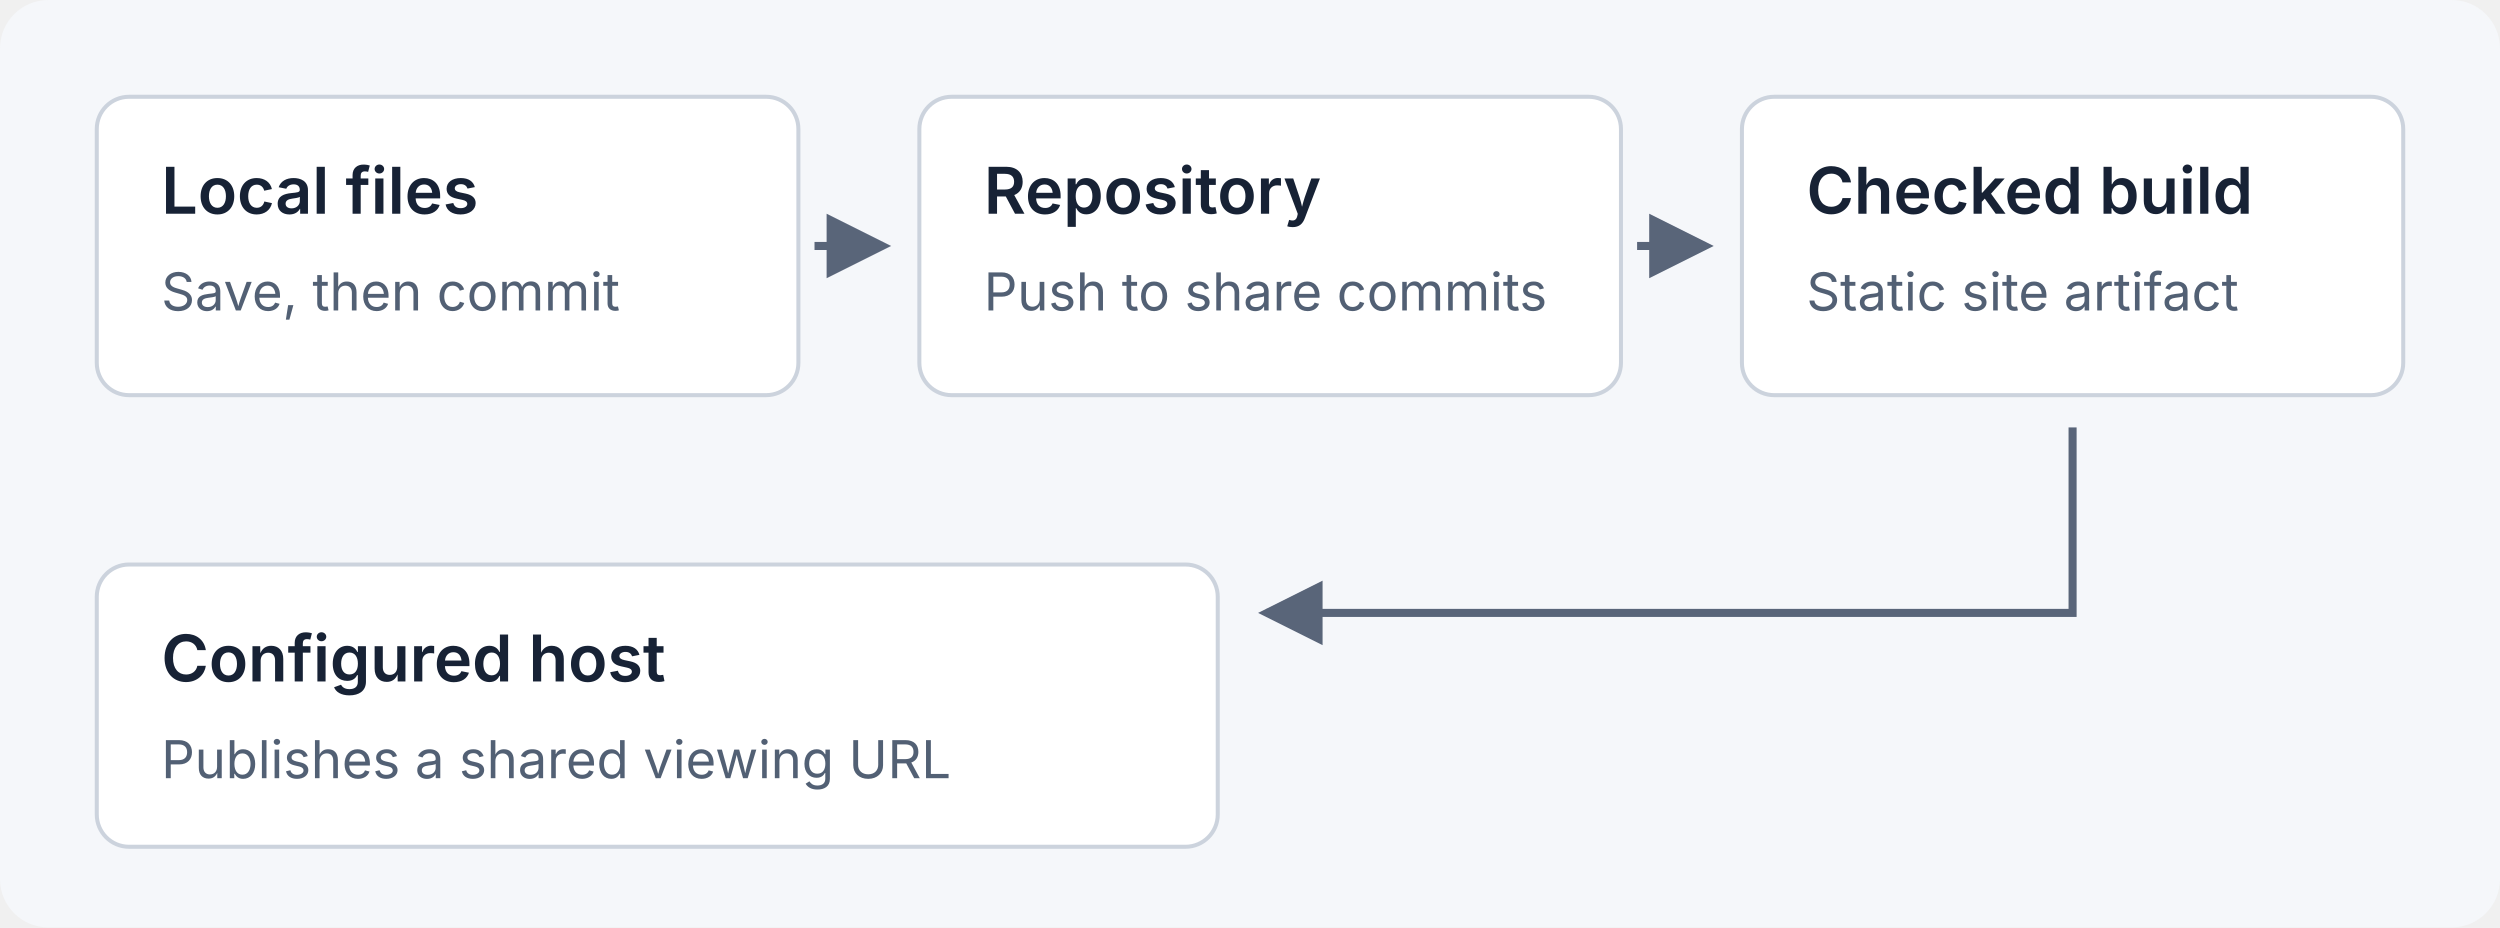
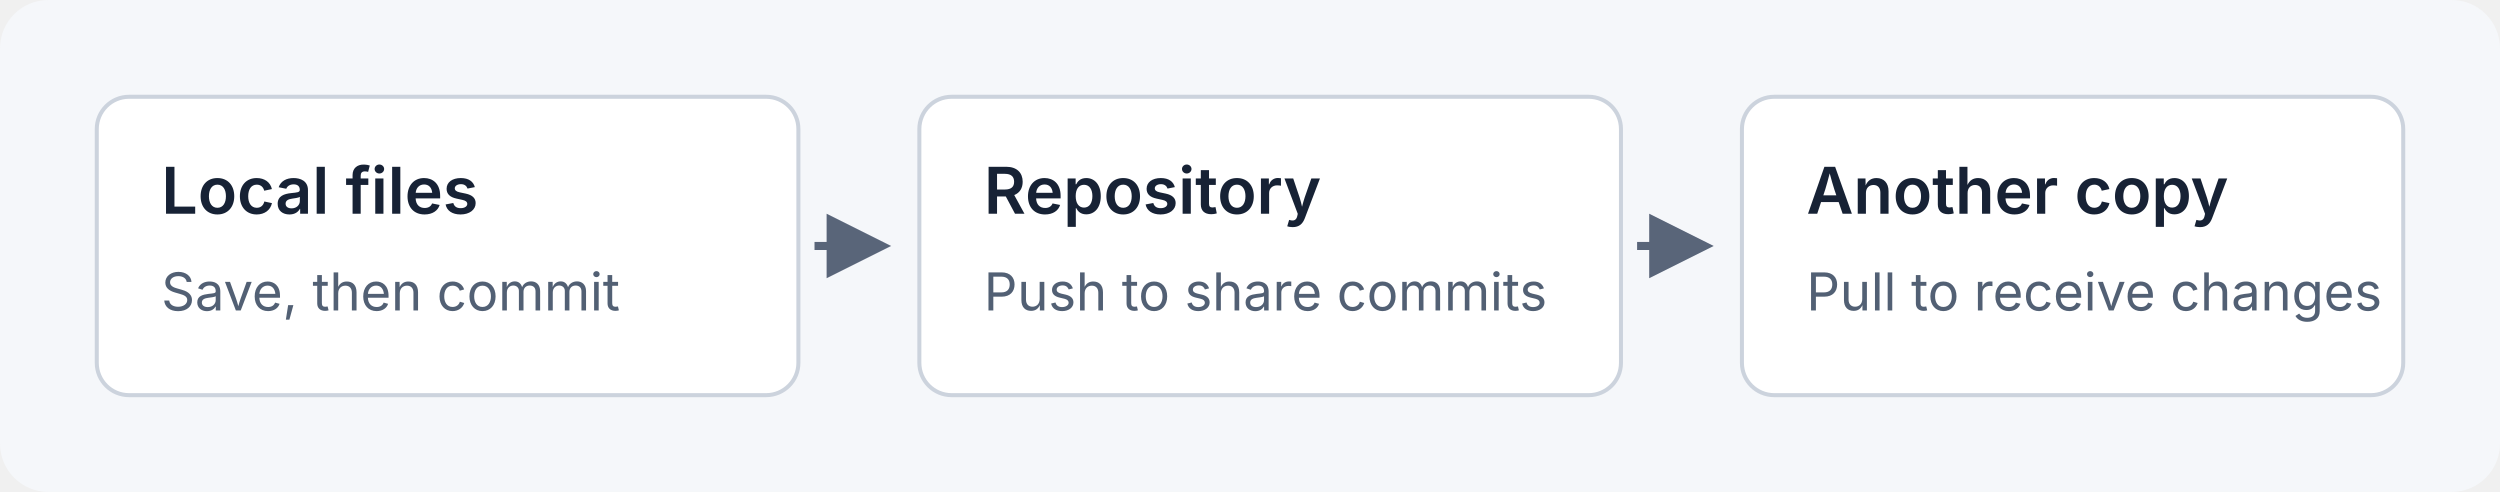
- <svg xmlns="http://www.w3.org/2000/svg" viewBox="0 0 620 230" role="img" aria-labelledby="title desc">
+ <svg xmlns="http://www.w3.org/2000/svg" viewBox="0 0 620 122" role="img" aria-labelledby="title desc">
  <defs>
    <marker id="arrow" markerWidth="8" markerHeight="8" refX="7" refY="4" orient="auto">
      <path d="M0 0L8 4L0 8" fill="#596579" />
    </marker>
  </defs>
-   <rect width="620" height="230" rx="12" fill="#f5f7fa" />
+   <rect width="620" height="122" rx="12" fill="#f5f7fa" />
  <g font-family="Inter,Arial,sans-serif" fill="#172235" font-size="16">
    <rect x="24" y="24" width="174" height="74" rx="8" fill="white" stroke="#ccd3dd" />
    <text x="40" y="53" font-weight="600">Local files</text>
    <text x="40" y="77" font-size="13" fill="#526074">Save, then commit</text>
    <path d="M202 61L219 61" fill="none" stroke="#596579" stroke-width="2" marker-end="url(#arrow)" />
    <rect x="228" y="24" width="174" height="74" rx="8" fill="white" stroke="#ccd3dd" />
    <text x="244" y="53" font-weight="600">Repository</text>
    <text x="244" y="77" font-size="13" fill="#526074">Push to share commits</text>
    <path d="M406 61L423 61" fill="none" stroke="#596579" stroke-width="2" marker-end="url(#arrow)" />
    <rect x="432" y="24" width="164" height="74" rx="8" fill="white" stroke="#ccd3dd" />
-     <text x="448" y="53" font-weight="600">Checked build</text>
-     <text x="448" y="77" font-size="13" fill="#526074">Static site artifact</text>
-     <path d="M514 106V152H314" fill="none" stroke="#596579" stroke-width="2" marker-end="url(#arrow)" />
-     <rect x="24" y="140" width="278" height="70" rx="8" fill="white" stroke="#ccd3dd" />
-     <text x="40" y="169" font-weight="600">Configured host</text>
-     <text x="40" y="193" font-size="13" fill="#526074">Publishes a shared viewing URL</text>
+     <text x="448" y="53" font-weight="600">Another copy</text>
+     <text x="448" y="77" font-size="13" fill="#526074">Pull to receive changes</text>
  </g>
</svg>
